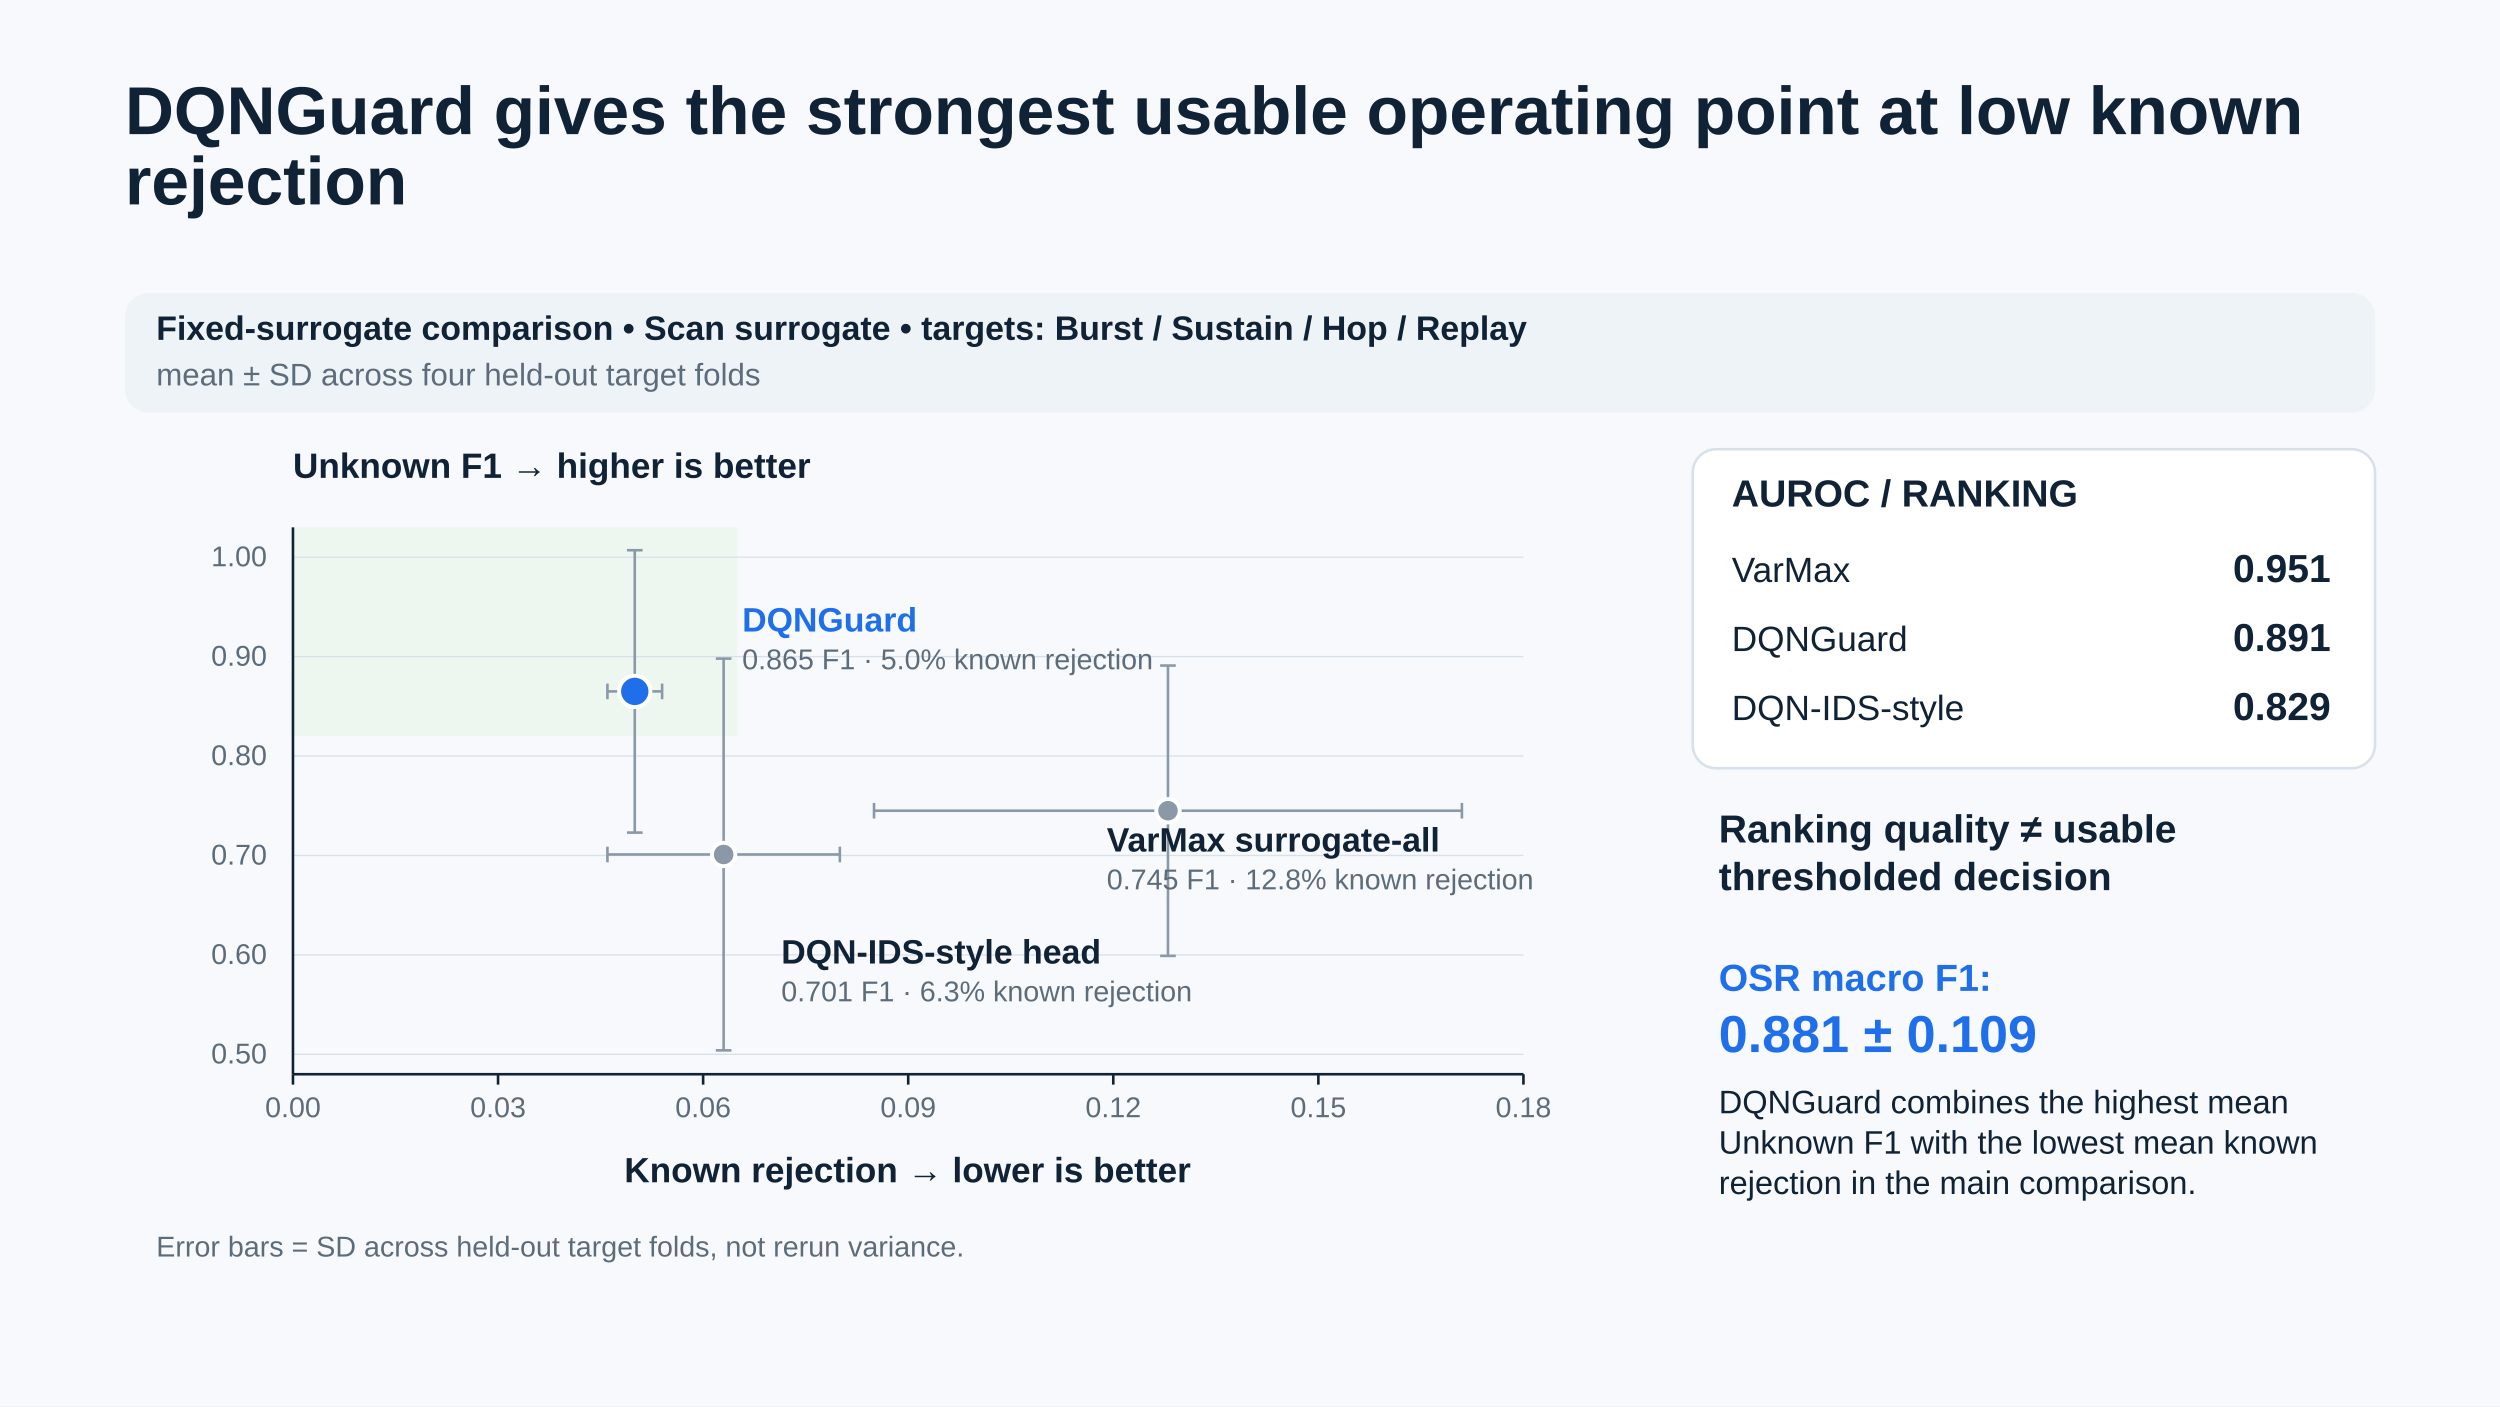
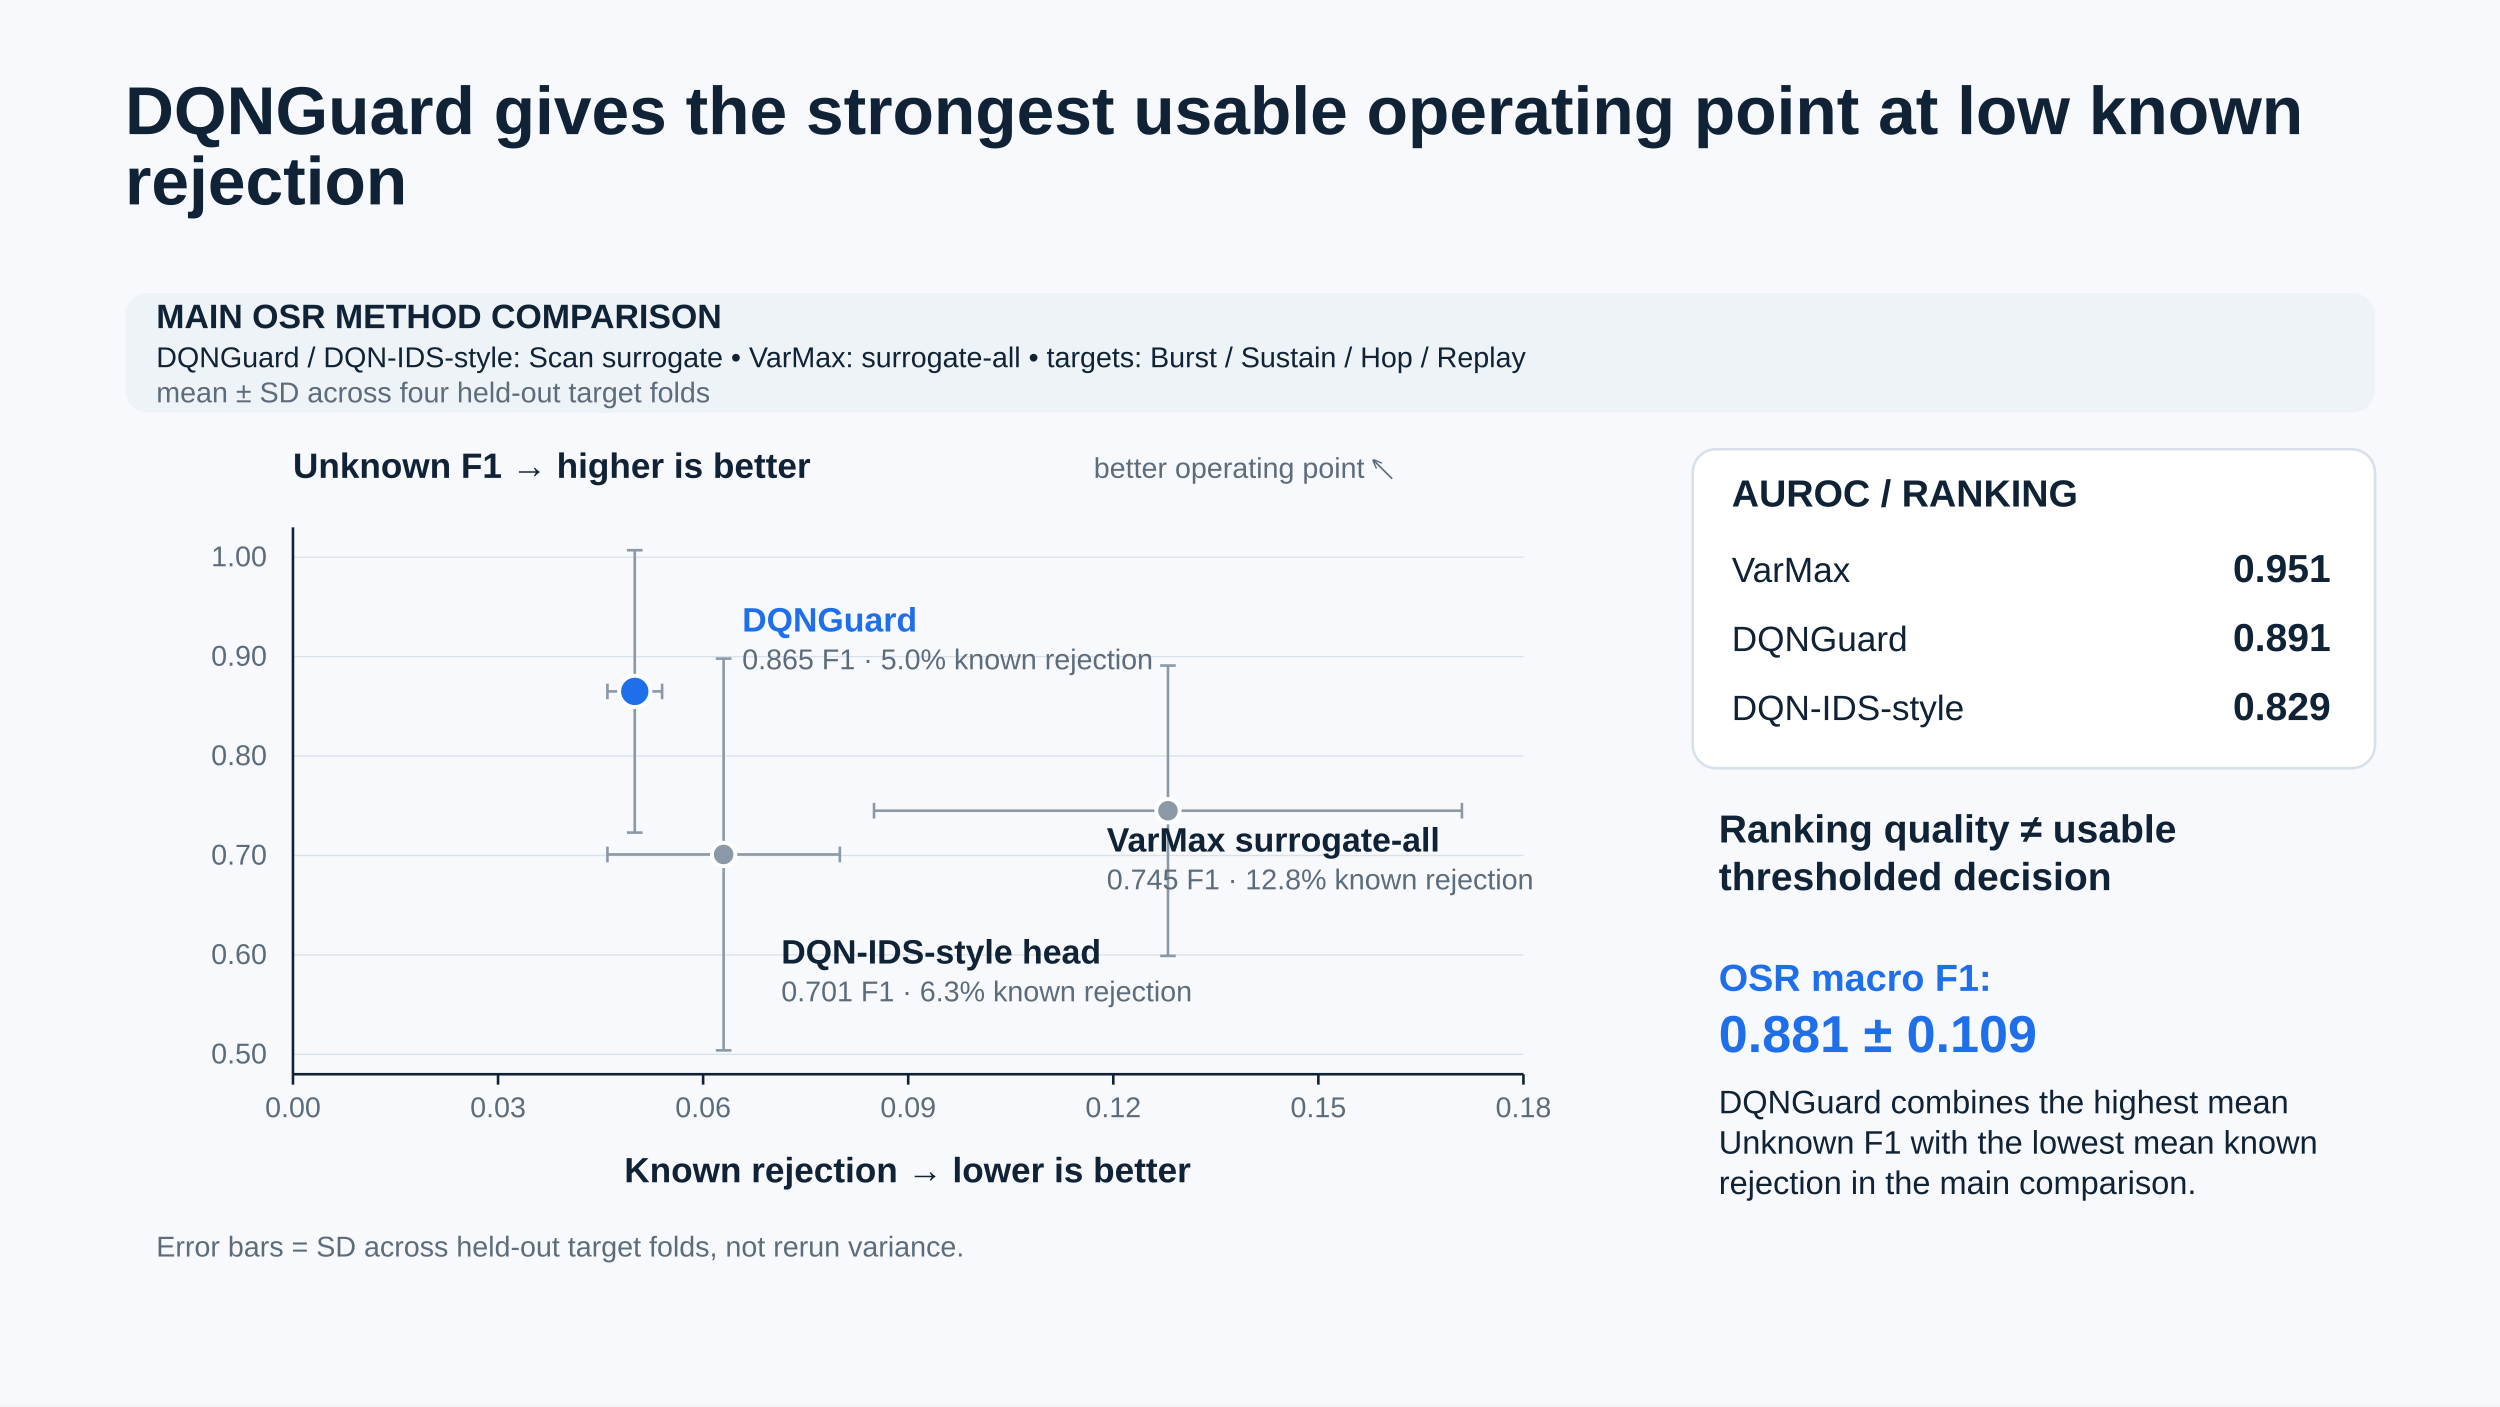
<svg xmlns="http://www.w3.org/2000/svg" width="1920" height="1080" viewBox="0 0 1920 1080" version="1.1" id="slide08" role="img" aria-labelledby="slide_title">
  <defs>
    <marker id="arrow102235" viewBox="0 0 10 10" refX="9" refY="5" markerWidth="3" markerHeight="3" orient="auto-start-reverse">
      <path d="M 0 0 L 10 5 L 0 10 z" fill="#102235" />
    </marker>
    <marker id="arrow1F6FEB" viewBox="0 0 10 10" refX="9" refY="5" markerWidth="3" markerHeight="3" orient="auto-start-reverse">
      <path d="M 0 0 L 10 5 L 0 10 z" fill="#1F6FEB" />
    </marker>
    <marker id="arrow2E8B57" viewBox="0 0 10 10" refX="9" refY="5" markerWidth="3" markerHeight="3" orient="auto-start-reverse">
      <path d="M 0 0 L 10 5 L 0 10 z" fill="#2E8B57" />
    </marker>
    <marker id="arrowC63D4F" viewBox="0 0 10 10" refX="9" refY="5" markerWidth="3" markerHeight="3" orient="auto-start-reverse">
      <path d="M 0 0 L 10 5 L 0 10 z" fill="#C63D4F" />
    </marker>
    <marker id="arrowE39A27" viewBox="0 0 10 10" refX="9" refY="5" markerWidth="3" markerHeight="3" orient="auto-start-reverse">
      <path d="M 0 0 L 10 5 L 0 10 z" fill="#E39A27" />
    </marker>
    <marker id="arrow8A98A8" viewBox="0 0 10 10" refX="9" refY="5" markerWidth="3" markerHeight="3" orient="auto-start-reverse">
      <path d="M 0 0 L 10 5 L 0 10 z" fill="#8A98A8" />
    </marker>
    <marker id="arrow6C5CE7" viewBox="0 0 10 10" refX="9" refY="5" markerWidth="3" markerHeight="3" orient="auto-start-reverse">
      <path d="M 0 0 L 10 5 L 0 10 z" fill="#6C5CE7" />
    </marker>
  </defs>
  <rect id="background" x="0" y="0" width="1920" height="1080" rx="0" fill="#F7F9FC" stroke="none" stroke-width="2" />
  <g id="title_group">
    <text id="text_0" x="96" y="103" font-family="Arial, Helvetica, sans-serif" font-size="52" font-weight="700" fill="#102235" text-anchor="start">
      <tspan x="96" y="103">DQNGuard gives the strongest usable operating point at low known</tspan>
      <tspan x="96" y="157">rejection</tspan>
    </text>
  </g>
  <g id="experiment_strip">
    <rect x="96" y="225" width="1728" height="92" rx="18" fill="#EEF3F7" stroke="none" stroke-width="2" />
-     <text id="text_2" x="120" y="261" font-family="Arial, Helvetica, sans-serif" font-size="26" font-weight="700" fill="#102235" text-anchor="start">
-       <tspan x="120" y="261.0">Fixed-surrogate comparison • Scan surrogate • targets: Burst / Sustain / Hop / Replay</tspan>
-     </text>
-     <text id="text_3" x="120" y="296" font-family="Arial, Helvetica, sans-serif" font-size="24" font-weight="400" fill="#5D6C7B" text-anchor="start">
-       <tspan x="120" y="296.0">mean ± SD across four held-out target folds</tspan>
+     <text id="text_2" x="120" y="252" font-family="Arial, Helvetica, sans-serif" font-size="26" font-weight="700" fill="#102235" text-anchor="start">
+       <tspan x="120" y="252.0">MAIN OSR METHOD COMPARISON</tspan>
+     </text>
+     <text id="text_3" x="120" y="282" font-family="Arial, Helvetica, sans-serif" font-size="22" font-weight="400" fill="#102235" text-anchor="start">
+       <tspan x="120" y="282.0">DQNGuard / DQN-IDS-style: Scan surrogate • VarMax: surrogate-all • targets: Burst / Sustain / Hop / Replay</tspan>
+     </text>
+     <text id="text_4" x="120" y="309" font-family="Arial, Helvetica, sans-serif" font-size="22" font-weight="400" fill="#5D6C7B" text-anchor="start">
+       <tspan x="120" y="309.0">mean ± SD across four held-out target folds</tspan>
    </text>
  </g>
  <g id="operating_plot">
-     <rect id="desirable_region" x="225.0" y="405.0" width="341.25" height="160.364" rx="0" fill="#EDF7F0" stroke="none" stroke-width="2" />
-     <text id="text_4" x="225" y="367" font-family="Arial, Helvetica, sans-serif" font-size="27" font-weight="700" fill="#102235" text-anchor="start">
+     <text id="operating_direction" x="840" y="367" font-family="Arial, Helvetica, sans-serif" font-size="22" font-weight="400" fill="#5D6C7B" text-anchor="start">
+       <tspan x="840" y="367.0">better operating point ↖</tspan>
+     </text>
+     <text id="text_6" x="225" y="367" font-family="Arial, Helvetica, sans-serif" font-size="27" font-weight="700" fill="#102235" text-anchor="start">
      <tspan x="225" y="367.0">Unknown F1 → higher is better</tspan>
    </text>
    <g id="axes">
      <line x1="225" y1="809.727" x2="1170" y2="809.727" stroke="#D8E1EA" stroke-width="1" />
-       <text id="text_5" x="205" y="816.727" font-family="Arial, Helvetica, sans-serif" font-size="22" font-weight="400" fill="#5D6C7B" text-anchor="end">
+       <text id="text_7" x="205" y="816.727" font-family="Arial, Helvetica, sans-serif" font-size="22" font-weight="400" fill="#5D6C7B" text-anchor="end">
        <tspan x="205" y="816.727">0.50</tspan>
      </text>
      <line x1="225" y1="733.364" x2="1170" y2="733.364" stroke="#D8E1EA" stroke-width="1" />
-       <text id="text_6" x="205" y="740.364" font-family="Arial, Helvetica, sans-serif" font-size="22" font-weight="400" fill="#5D6C7B" text-anchor="end">
+       <text id="text_8" x="205" y="740.364" font-family="Arial, Helvetica, sans-serif" font-size="22" font-weight="400" fill="#5D6C7B" text-anchor="end">
        <tspan x="205" y="740.364">0.60</tspan>
      </text>
      <line x1="225" y1="657.0" x2="1170" y2="657.0" stroke="#D8E1EA" stroke-width="1" />
-       <text id="text_7" x="205" y="664.0" font-family="Arial, Helvetica, sans-serif" font-size="22" font-weight="400" fill="#5D6C7B" text-anchor="end">
+       <text id="text_9" x="205" y="664.0" font-family="Arial, Helvetica, sans-serif" font-size="22" font-weight="400" fill="#5D6C7B" text-anchor="end">
        <tspan x="205" y="664.0">0.70</tspan>
      </text>
      <line x1="225" y1="580.636" x2="1170" y2="580.636" stroke="#D8E1EA" stroke-width="1" />
-       <text id="text_8" x="205" y="587.636" font-family="Arial, Helvetica, sans-serif" font-size="22" font-weight="400" fill="#5D6C7B" text-anchor="end">
+       <text id="text_10" x="205" y="587.636" font-family="Arial, Helvetica, sans-serif" font-size="22" font-weight="400" fill="#5D6C7B" text-anchor="end">
        <tspan x="205" y="587.636">0.80</tspan>
      </text>
      <line x1="225" y1="504.273" x2="1170" y2="504.273" stroke="#D8E1EA" stroke-width="1" />
-       <text id="text_9" x="205" y="511.273" font-family="Arial, Helvetica, sans-serif" font-size="22" font-weight="400" fill="#5D6C7B" text-anchor="end">
+       <text id="text_11" x="205" y="511.273" font-family="Arial, Helvetica, sans-serif" font-size="22" font-weight="400" fill="#5D6C7B" text-anchor="end">
        <tspan x="205" y="511.273">0.90</tspan>
      </text>
      <line x1="225" y1="427.909" x2="1170" y2="427.909" stroke="#D8E1EA" stroke-width="1" />
-       <text id="text_10" x="205" y="434.909" font-family="Arial, Helvetica, sans-serif" font-size="22" font-weight="400" fill="#5D6C7B" text-anchor="end">
+       <text id="text_12" x="205" y="434.909" font-family="Arial, Helvetica, sans-serif" font-size="22" font-weight="400" fill="#5D6C7B" text-anchor="end">
        <tspan x="205" y="434.909">1.00</tspan>
      </text>
      <line x1="225.0" y1="825" x2="225.0" y2="833" stroke="#102235" stroke-width="2" />
-       <text id="text_11" x="225.0" y="858" font-family="Arial, Helvetica, sans-serif" font-size="22" font-weight="400" fill="#5D6C7B" text-anchor="middle">
+       <text id="text_13" x="225.0" y="858" font-family="Arial, Helvetica, sans-serif" font-size="22" font-weight="400" fill="#5D6C7B" text-anchor="middle">
        <tspan x="225.0" y="858.0">0.00</tspan>
      </text>
      <line x1="382.5" y1="825" x2="382.5" y2="833" stroke="#102235" stroke-width="2" />
-       <text id="text_12" x="382.5" y="858" font-family="Arial, Helvetica, sans-serif" font-size="22" font-weight="400" fill="#5D6C7B" text-anchor="middle">
+       <text id="text_14" x="382.5" y="858" font-family="Arial, Helvetica, sans-serif" font-size="22" font-weight="400" fill="#5D6C7B" text-anchor="middle">
        <tspan x="382.5" y="858.0">0.03</tspan>
      </text>
      <line x1="540.0" y1="825" x2="540.0" y2="833" stroke="#102235" stroke-width="2" />
-       <text id="text_13" x="540.0" y="858" font-family="Arial, Helvetica, sans-serif" font-size="22" font-weight="400" fill="#5D6C7B" text-anchor="middle">
+       <text id="text_15" x="540.0" y="858" font-family="Arial, Helvetica, sans-serif" font-size="22" font-weight="400" fill="#5D6C7B" text-anchor="middle">
        <tspan x="540.0" y="858.0">0.06</tspan>
      </text>
      <line x1="697.5" y1="825" x2="697.5" y2="833" stroke="#102235" stroke-width="2" />
-       <text id="text_14" x="697.5" y="858" font-family="Arial, Helvetica, sans-serif" font-size="22" font-weight="400" fill="#5D6C7B" text-anchor="middle">
+       <text id="text_16" x="697.5" y="858" font-family="Arial, Helvetica, sans-serif" font-size="22" font-weight="400" fill="#5D6C7B" text-anchor="middle">
        <tspan x="697.5" y="858.0">0.09</tspan>
      </text>
      <line x1="855.0" y1="825" x2="855.0" y2="833" stroke="#102235" stroke-width="2" />
-       <text id="text_15" x="855.0" y="858" font-family="Arial, Helvetica, sans-serif" font-size="22" font-weight="400" fill="#5D6C7B" text-anchor="middle">
+       <text id="text_17" x="855.0" y="858" font-family="Arial, Helvetica, sans-serif" font-size="22" font-weight="400" fill="#5D6C7B" text-anchor="middle">
        <tspan x="855.0" y="858.0">0.12</tspan>
      </text>
      <line x1="1012.5" y1="825" x2="1012.5" y2="833" stroke="#102235" stroke-width="2" />
-       <text id="text_16" x="1012.5" y="858" font-family="Arial, Helvetica, sans-serif" font-size="22" font-weight="400" fill="#5D6C7B" text-anchor="middle">
+       <text id="text_18" x="1012.5" y="858" font-family="Arial, Helvetica, sans-serif" font-size="22" font-weight="400" fill="#5D6C7B" text-anchor="middle">
        <tspan x="1012.5" y="858.0">0.15</tspan>
      </text>
      <line x1="1170.0" y1="825" x2="1170.0" y2="833" stroke="#102235" stroke-width="2" />
-       <text id="text_17" x="1170.0" y="858" font-family="Arial, Helvetica, sans-serif" font-size="22" font-weight="400" fill="#5D6C7B" text-anchor="middle">
+       <text id="text_19" x="1170.0" y="858" font-family="Arial, Helvetica, sans-serif" font-size="22" font-weight="400" fill="#5D6C7B" text-anchor="middle">
        <tspan x="1170.0" y="858.0">0.18</tspan>
      </text>
      <line x1="225" y1="405.0" x2="225" y2="825" stroke="#102235" stroke-width="2" />
      <line x1="225" y1="825" x2="1170" y2="825" stroke="#102235" stroke-width="2" />
-       <text id="text_18" x="697" y="908" font-family="Arial, Helvetica, sans-serif" font-size="27" font-weight="700" fill="#102235" text-anchor="middle">
+       <text id="text_20" x="697" y="908" font-family="Arial, Helvetica, sans-serif" font-size="27" font-weight="700" fill="#102235" text-anchor="middle">
        <tspan x="697" y="908.0">Known rejection → lower is better</tspan>
      </text>
    </g>
    <g id="error_bars">
      <line x1="466.5" y1="531.0" x2="508.5" y2="531.0" stroke="#8A98A8" stroke-width="2" />
      <line x1="487.5" y1="639.436" x2="487.5" y2="422.564" stroke="#8A98A8" stroke-width="2" />
      <line x1="466.5" y1="525.0" x2="466.5" y2="537.0" stroke="#8A98A8" stroke-width="2" />
      <line x1="508.5" y1="525.0" x2="508.5" y2="537.0" stroke="#8A98A8" stroke-width="2" />
      <line x1="481.5" y1="639.436" x2="493.5" y2="639.436" stroke="#8A98A8" stroke-width="2" />
      <line x1="481.5" y1="422.564" x2="493.5" y2="422.564" stroke="#8A98A8" stroke-width="2" />
      <line x1="466.5" y1="656.236" x2="645.0" y2="656.236" stroke="#8A98A8" stroke-width="2" />
      <line x1="555.75" y1="806.673" x2="555.75" y2="505.8" stroke="#8A98A8" stroke-width="2" />
      <line x1="466.5" y1="650.236" x2="466.5" y2="662.236" stroke="#8A98A8" stroke-width="2" />
      <line x1="645.0" y1="650.236" x2="645.0" y2="662.236" stroke="#8A98A8" stroke-width="2" />
      <line x1="549.75" y1="806.673" x2="561.75" y2="806.673" stroke="#8A98A8" stroke-width="2" />
      <line x1="549.75" y1="505.8" x2="561.75" y2="505.8" stroke="#8A98A8" stroke-width="2" />
      <line x1="671.25" y1="622.636" x2="1122.75" y2="622.636" stroke="#8A98A8" stroke-width="2" />
      <line x1="897.0" y1="734.127" x2="897.0" y2="511.145" stroke="#8A98A8" stroke-width="2" />
      <line x1="671.25" y1="616.636" x2="671.25" y2="628.636" stroke="#8A98A8" stroke-width="2" />
      <line x1="1122.75" y1="616.636" x2="1122.75" y2="628.636" stroke="#8A98A8" stroke-width="2" />
      <line x1="891.0" y1="734.127" x2="903.0" y2="734.127" stroke="#8A98A8" stroke-width="2" />
      <line x1="891.0" y1="511.145" x2="903.0" y2="511.145" stroke="#8A98A8" stroke-width="2" />
    </g>
    <g id="dqnguard_point">
      <circle cx="487.5" cy="531.0" r="12" fill="#1F6FEB" stroke="white" stroke-width="3" />
-       <text id="text_19" x="570" y="485" font-family="Arial, Helvetica, sans-serif" font-size="26" font-weight="700" fill="#1F6FEB" text-anchor="start">
+       <text id="text_21" x="570" y="485" font-family="Arial, Helvetica, sans-serif" font-size="26" font-weight="700" fill="#1F6FEB" text-anchor="start">
        <tspan x="570" y="485.0">DQNGuard</tspan>
      </text>
-       <text id="text_20" x="570" y="514" font-family="Arial, Helvetica, sans-serif" font-size="22" font-weight="400" fill="#5D6C7B" text-anchor="start">
+       <text id="text_22" x="570" y="514" font-family="Arial, Helvetica, sans-serif" font-size="22" font-weight="400" fill="#5D6C7B" text-anchor="start">
        <tspan x="570" y="514.0">0.865 F1 · 5.0% known rejection</tspan>
      </text>
    </g>
    <g id="dqn_ids_point">
      <circle cx="555.75" cy="656.236" r="9" fill="#8A98A8" stroke="white" stroke-width="3" />
-       <text id="text_21" x="600" y="740" font-family="Arial, Helvetica, sans-serif" font-size="26" font-weight="700" fill="#102235" text-anchor="start">
+       <text id="text_23" x="600" y="740" font-family="Arial, Helvetica, sans-serif" font-size="26" font-weight="700" fill="#102235" text-anchor="start">
        <tspan x="600" y="740.0">DQN-IDS-style head</tspan>
      </text>
-       <text id="text_22" x="600" y="769" font-family="Arial, Helvetica, sans-serif" font-size="22" font-weight="400" fill="#5D6C7B" text-anchor="start">
+       <text id="text_24" x="600" y="769" font-family="Arial, Helvetica, sans-serif" font-size="22" font-weight="400" fill="#5D6C7B" text-anchor="start">
        <tspan x="600" y="769.0">0.701 F1 · 6.3% known rejection</tspan>
      </text>
    </g>
    <g id="varmax_point">
      <circle cx="897.0" cy="622.636" r="9" fill="#8A98A8" stroke="white" stroke-width="3" />
-       <text id="text_23" x="850" y="654" font-family="Arial, Helvetica, sans-serif" font-size="26" font-weight="700" fill="#102235" text-anchor="start">
+       <text id="text_25" x="850" y="654" font-family="Arial, Helvetica, sans-serif" font-size="26" font-weight="700" fill="#102235" text-anchor="start">
        <tspan x="850" y="654.0">VarMax surrogate-all</tspan>
      </text>
-       <text id="text_24" x="850" y="683" font-family="Arial, Helvetica, sans-serif" font-size="22" font-weight="400" fill="#5D6C7B" text-anchor="start">
+       <text id="text_26" x="850" y="683" font-family="Arial, Helvetica, sans-serif" font-size="22" font-weight="400" fill="#5D6C7B" text-anchor="start">
        <tspan x="850" y="683.0">0.745 F1 · 12.8% known rejection</tspan>
      </text>
    </g>
-     <text id="text_25" x="120" y="965" font-family="Arial, Helvetica, sans-serif" font-size="22" font-weight="400" fill="#5D6C7B" text-anchor="start">
+     <text id="text_27" x="120" y="965" font-family="Arial, Helvetica, sans-serif" font-size="22" font-weight="400" fill="#5D6C7B" text-anchor="start">
      <tspan x="120" y="965.0">Error bars = SD across held-out target folds, not rerun variance.</tspan>
    </text>
  </g>
  <g id="interpretation_rail">
    <g id="auroc_card">
      <rect x="1300" y="345" width="524" height="245" rx="18" fill="white" stroke="#D8E1EA" stroke-width="2" />
-       <text id="text_26" x="1330" y="389" font-family="Arial, Helvetica, sans-serif" font-size="29" font-weight="700" fill="#102235" text-anchor="start">
+       <text id="text_28" x="1330" y="389" font-family="Arial, Helvetica, sans-serif" font-size="29" font-weight="700" fill="#102235" text-anchor="start">
        <tspan x="1330" y="389.0">AUROC / RANKING</tspan>
      </text>
-       <text id="text_27" x="1330" y="447" font-family="Arial, Helvetica, sans-serif" font-size="27" font-weight="400" fill="#102235" text-anchor="start">
+       <text id="text_29" x="1330" y="447" font-family="Arial, Helvetica, sans-serif" font-size="27" font-weight="400" fill="#102235" text-anchor="start">
        <tspan x="1330" y="447.0">VarMax</tspan>
      </text>
-       <text id="text_28" x="1790" y="447" font-family="Arial, Helvetica, sans-serif" font-size="30" font-weight="700" fill="#102235" text-anchor="end">
+       <text id="text_30" x="1790" y="447" font-family="Arial, Helvetica, sans-serif" font-size="30" font-weight="700" fill="#102235" text-anchor="end">
        <tspan x="1790" y="447.0">0.951</tspan>
      </text>
-       <text id="text_29" x="1330" y="500" font-family="Arial, Helvetica, sans-serif" font-size="27" font-weight="400" fill="#102235" text-anchor="start">
+       <text id="text_31" x="1330" y="500" font-family="Arial, Helvetica, sans-serif" font-size="27" font-weight="400" fill="#102235" text-anchor="start">
        <tspan x="1330" y="500.0">DQNGuard</tspan>
      </text>
-       <text id="text_30" x="1790" y="500" font-family="Arial, Helvetica, sans-serif" font-size="30" font-weight="700" fill="#102235" text-anchor="end">
+       <text id="text_32" x="1790" y="500" font-family="Arial, Helvetica, sans-serif" font-size="30" font-weight="700" fill="#102235" text-anchor="end">
        <tspan x="1790" y="500.0">0.891</tspan>
      </text>
-       <text id="text_31" x="1330" y="553" font-family="Arial, Helvetica, sans-serif" font-size="27" font-weight="400" fill="#102235" text-anchor="start">
+       <text id="text_33" x="1330" y="553" font-family="Arial, Helvetica, sans-serif" font-size="27" font-weight="400" fill="#102235" text-anchor="start">
        <tspan x="1330" y="553.0">DQN-IDS-style</tspan>
      </text>
-       <text id="text_32" x="1790" y="553" font-family="Arial, Helvetica, sans-serif" font-size="30" font-weight="700" fill="#102235" text-anchor="end">
+       <text id="text_34" x="1790" y="553" font-family="Arial, Helvetica, sans-serif" font-size="30" font-weight="700" fill="#102235" text-anchor="end">
        <tspan x="1790" y="553.0">0.829</tspan>
      </text>
    </g>
    <text id="ranking_callout" x="1320" y="647" font-family="Arial, Helvetica, sans-serif" font-size="30" font-weight="700" fill="#102235" text-anchor="start">
      <tspan x="1320" y="647.0">Ranking quality ≠ usable</tspan>
      <tspan x="1320" y="683.6">thresholded decision</tspan>
    </text>
    <g id="osr_f1_card">
-       <text id="text_35" x="1320" y="761" font-family="Arial, Helvetica, sans-serif" font-size="29" font-weight="700" fill="#1F6FEB" text-anchor="start">
+       <text id="text_37" x="1320" y="761" font-family="Arial, Helvetica, sans-serif" font-size="29" font-weight="700" fill="#1F6FEB" text-anchor="start">
        <tspan x="1320" y="761.0">OSR macro F1:</tspan>
      </text>
-       <text id="text_36" x="1320" y="808" font-family="Arial, Helvetica, sans-serif" font-size="40" font-weight="700" fill="#1F6FEB" text-anchor="start">
+       <text id="text_38" x="1320" y="808" font-family="Arial, Helvetica, sans-serif" font-size="40" font-weight="700" fill="#1F6FEB" text-anchor="start">
        <tspan x="1320" y="808.0">0.881 ± 0.109</tspan>
      </text>
-       <text id="text_37" x="1320" y="855" font-family="Arial, Helvetica, sans-serif" font-size="25" font-weight="400" fill="#102235" text-anchor="start">
+       <text id="text_39" x="1320" y="855" font-family="Arial, Helvetica, sans-serif" font-size="25" font-weight="400" fill="#102235" text-anchor="start">
        <tspan x="1320" y="855">DQNGuard combines the highest mean</tspan>
        <tspan x="1320" y="886">Unknown F1 with the lowest mean known</tspan>
        <tspan x="1320" y="917">rejection in the main comparison.</tspan>
      </text>
    </g>
  </g>
</svg>
